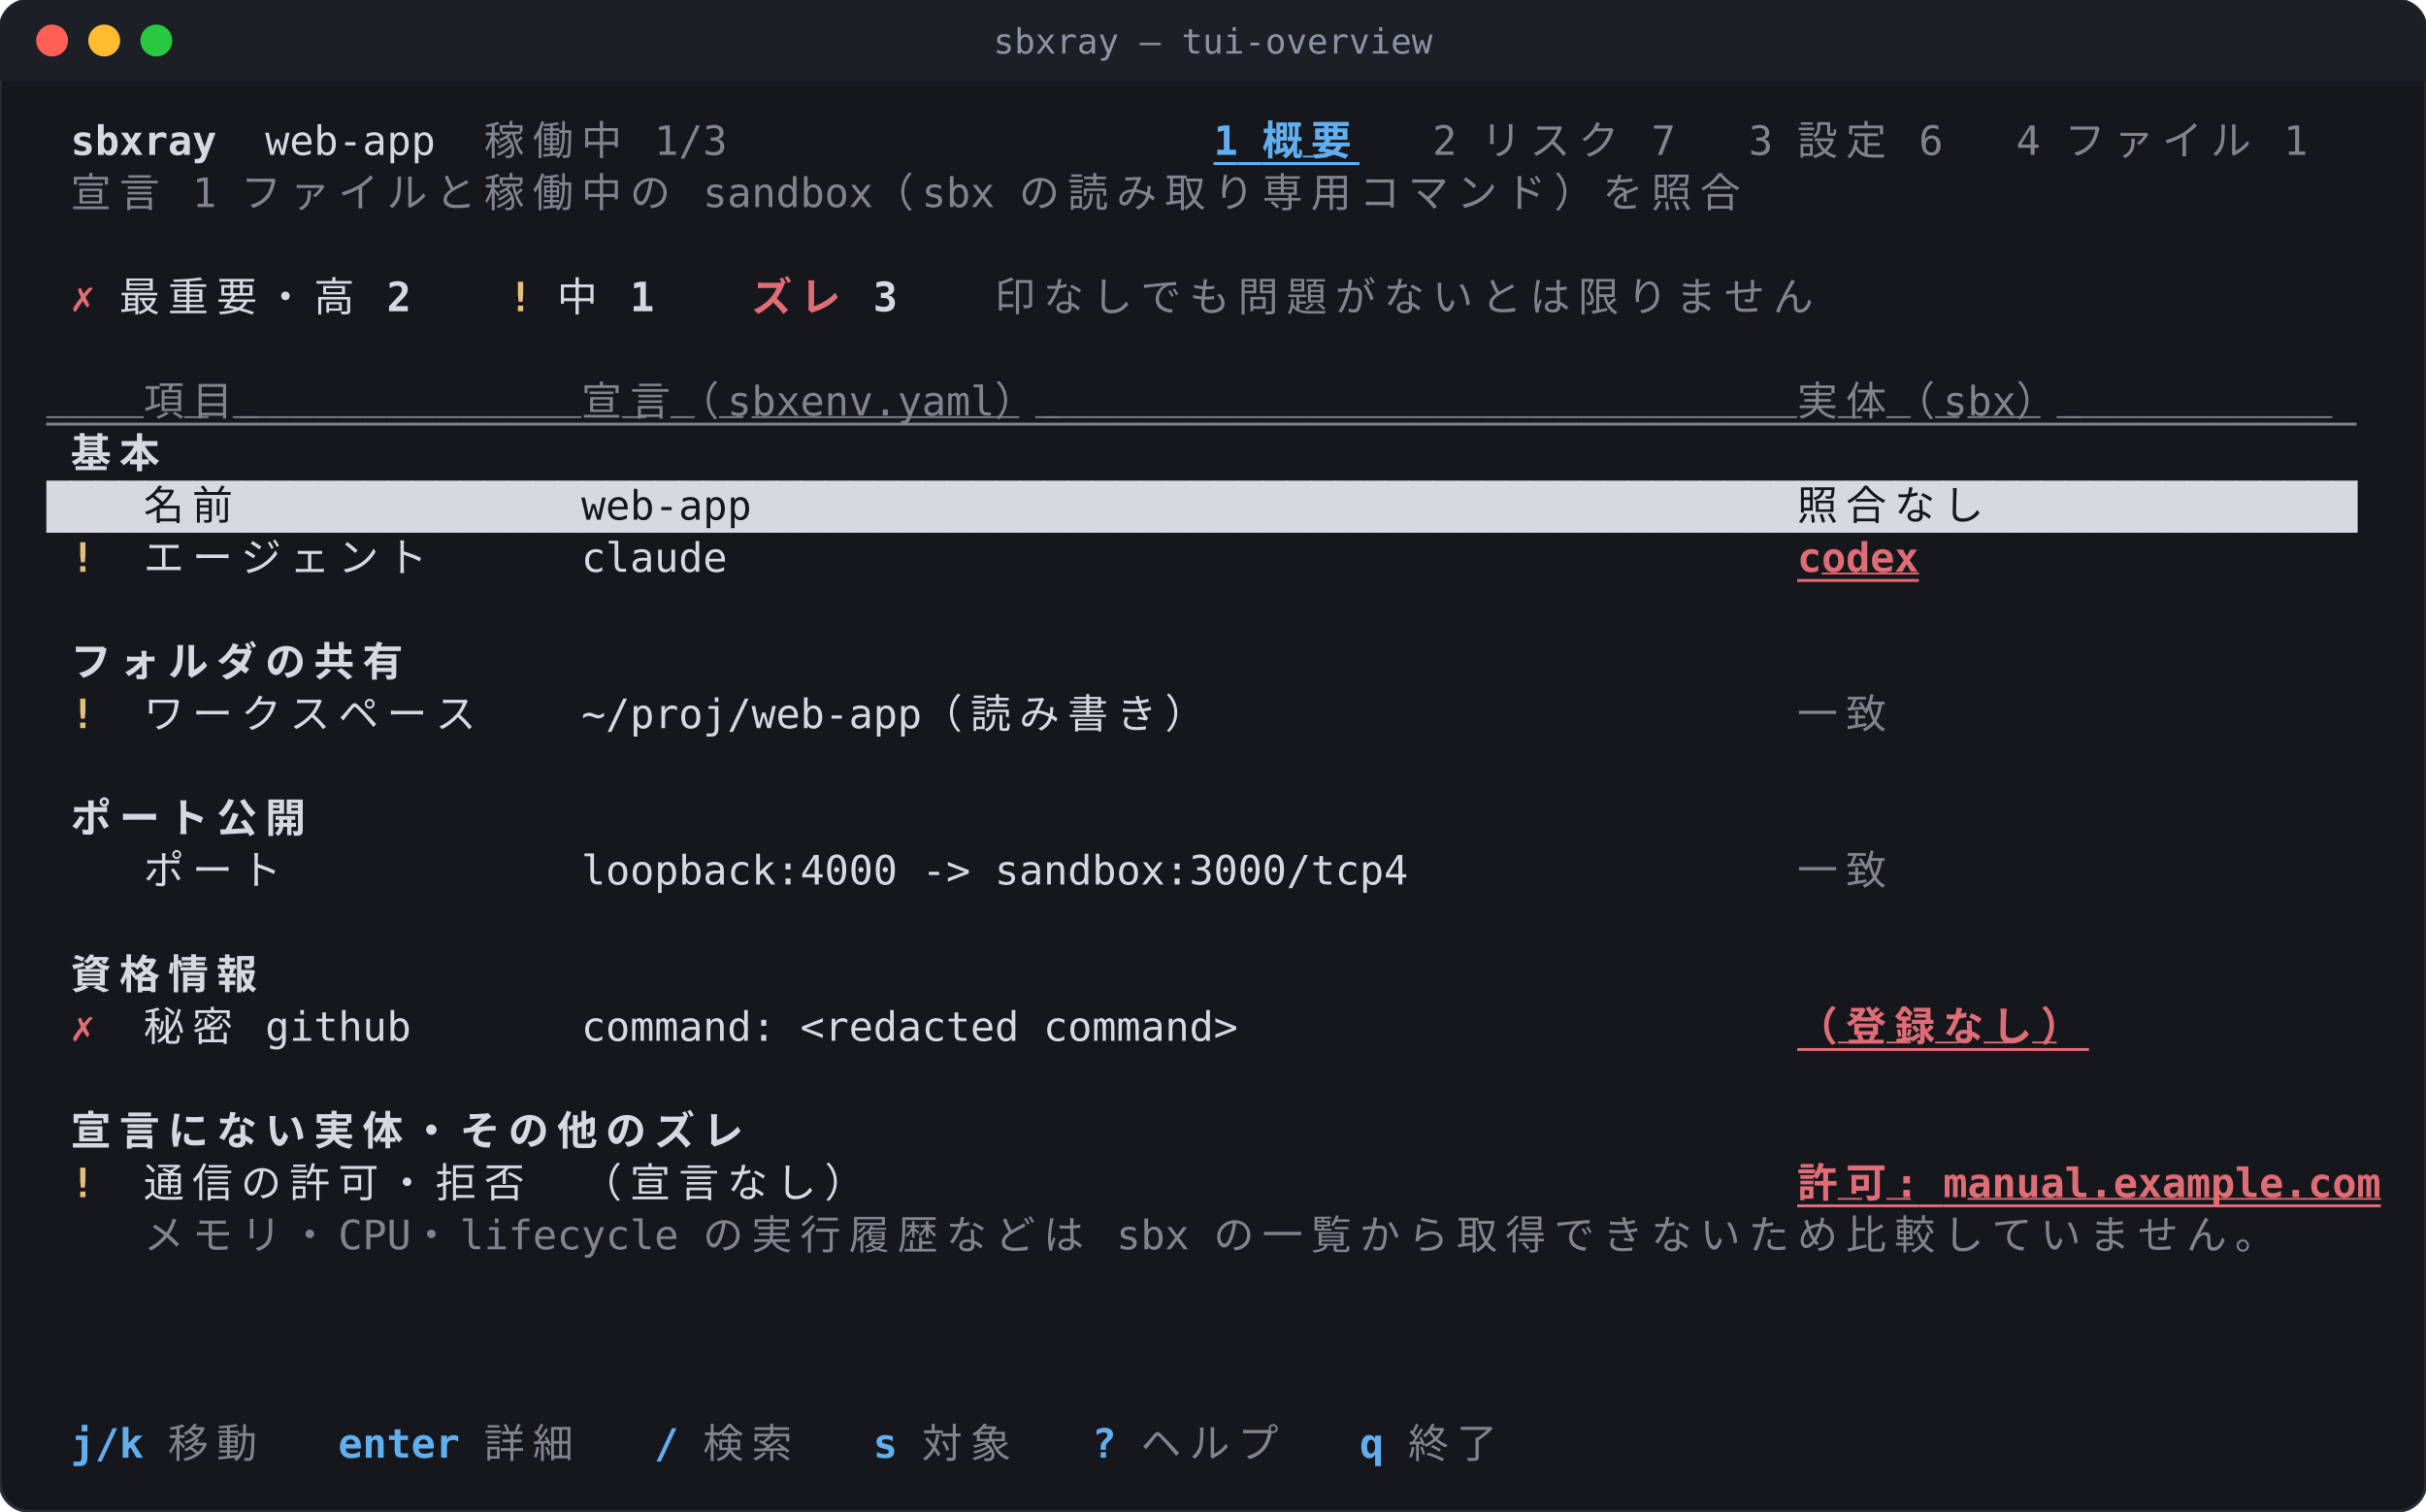
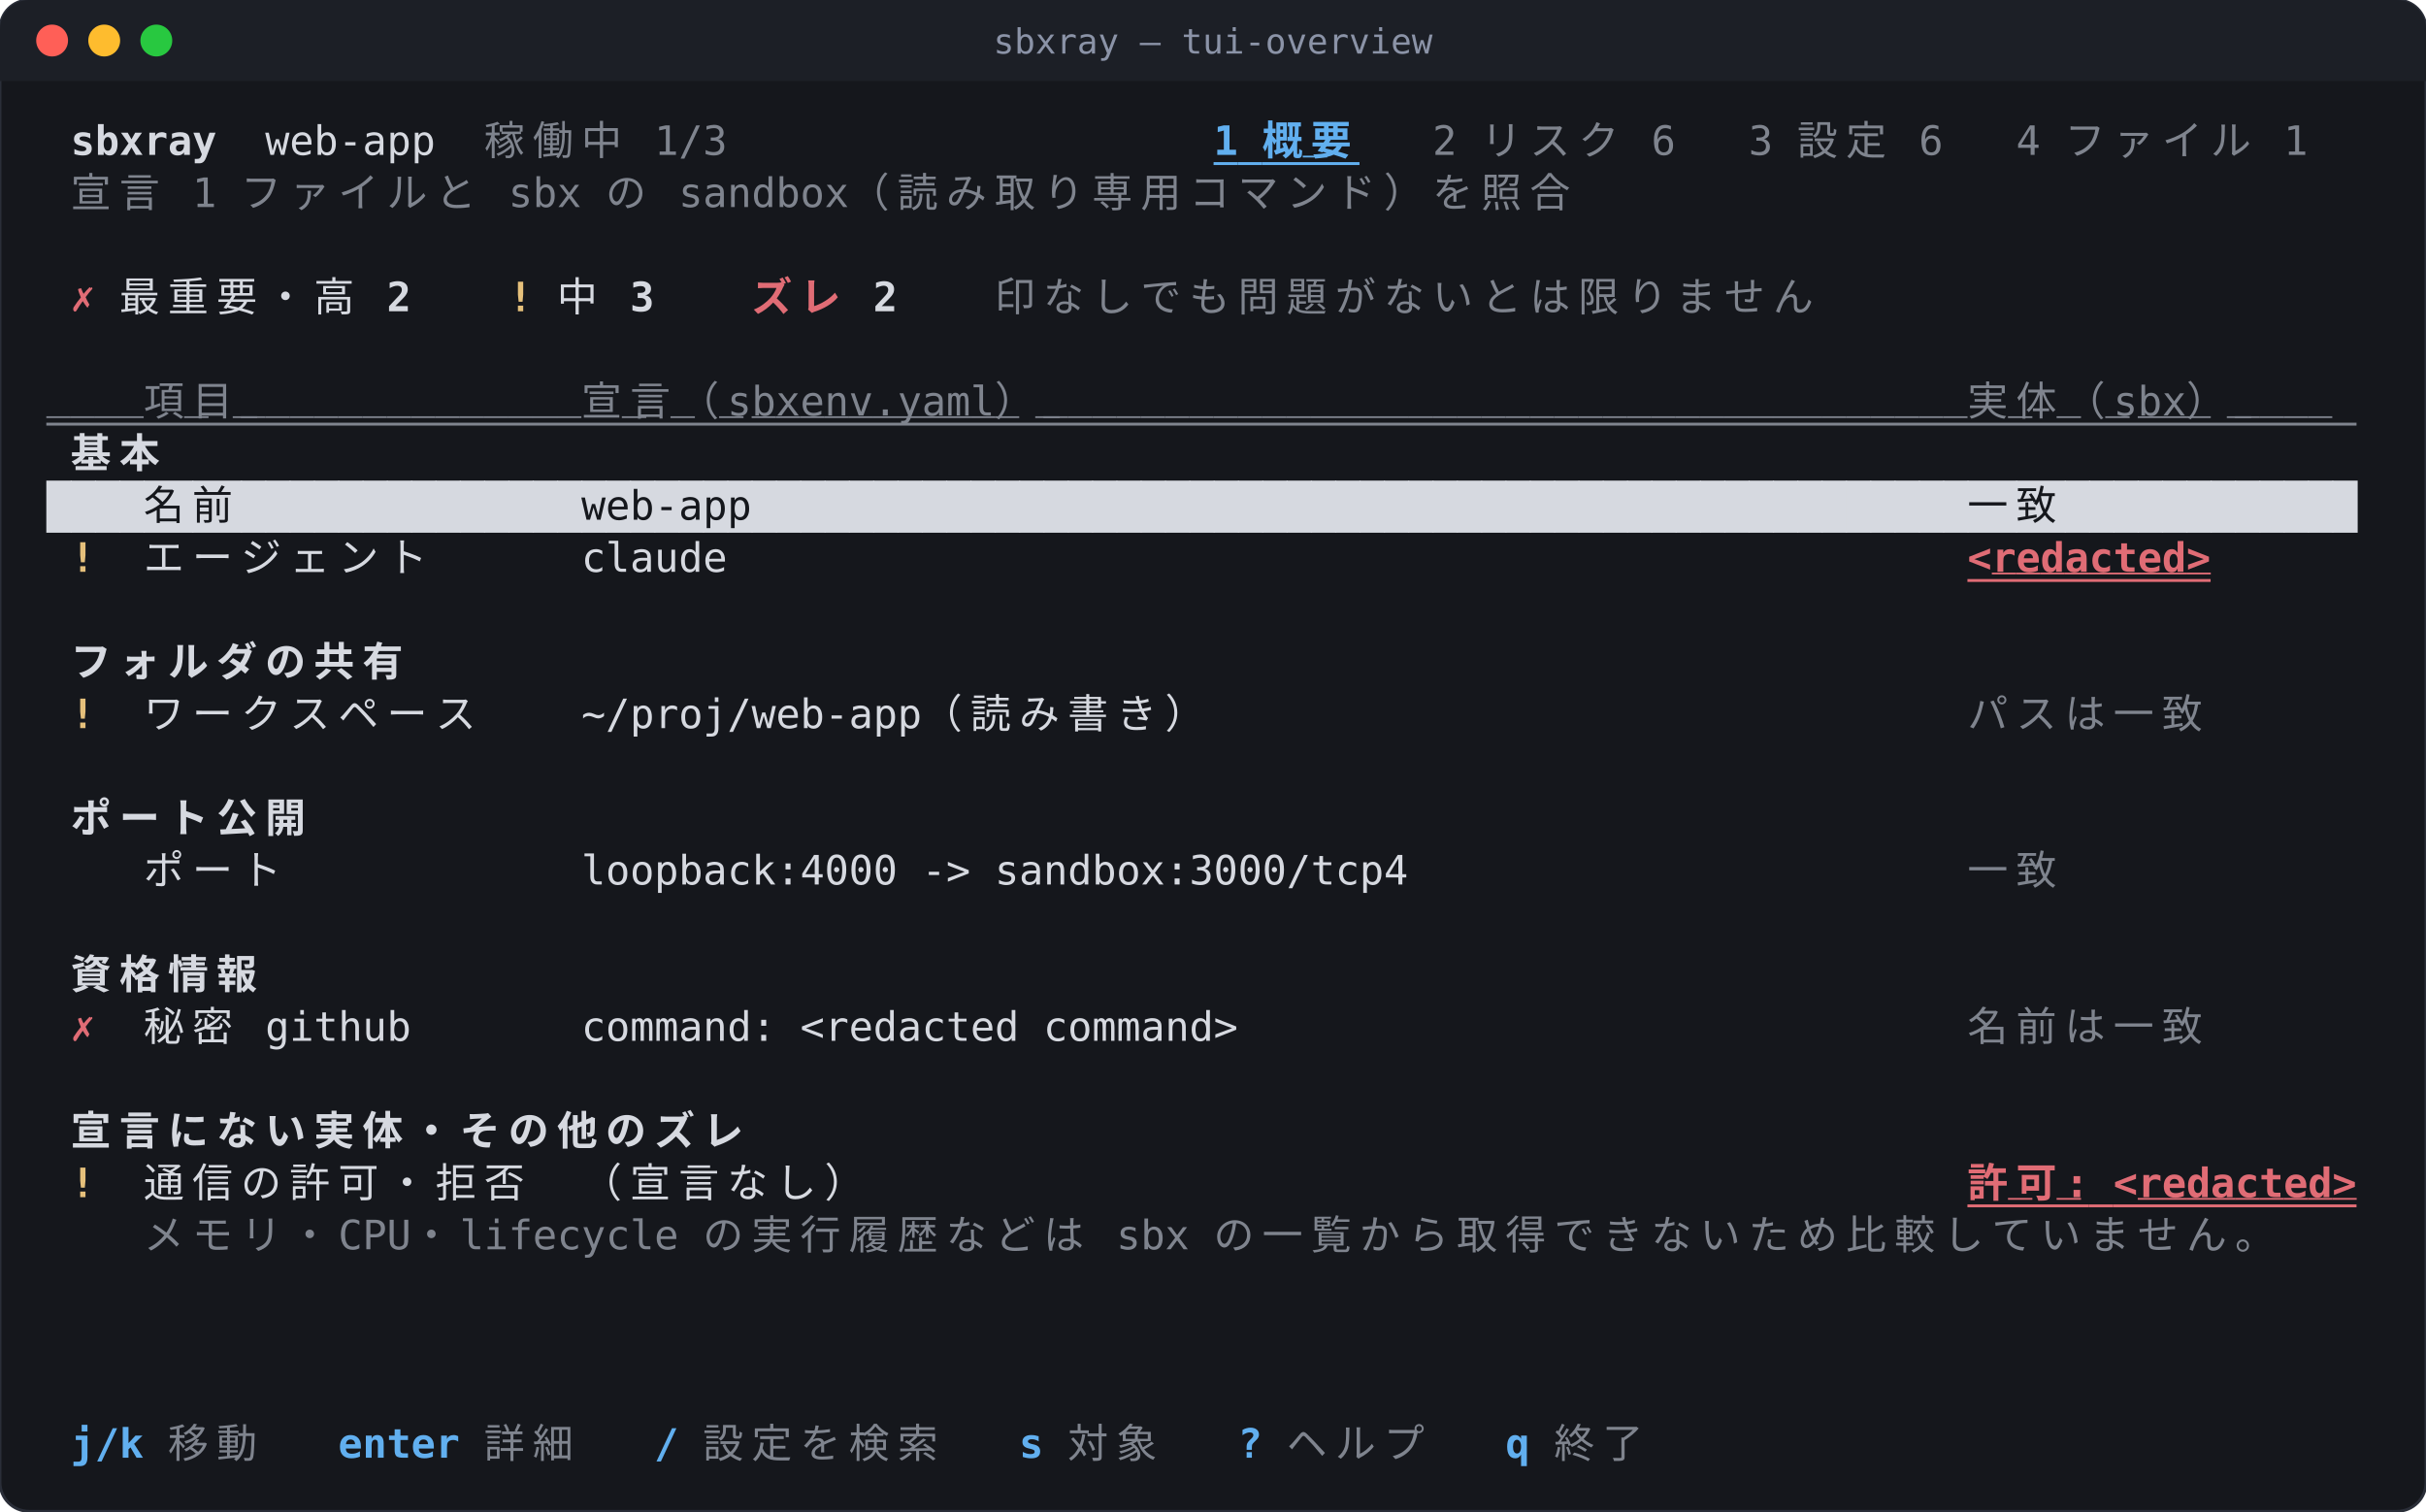
<svg xmlns="http://www.w3.org/2000/svg" width="838" height="522" viewBox="0 0 838 522">
  <style>text{font-family:"DejaVu Sans Mono","Menlo","Consolas","Noto Sans Mono CJK JP","Noto Sans CJK JP","Hiragino Sans",monospace;font-size:14px;white-space:pre}</style>
  <rect width="838" height="522" rx="10" fill="#15171c" stroke="#2a2e38" />
  <path d="M10 0H828A10 10 0 0 1 838 10V28H0V10A10 10 0 0 1 10 0Z" fill="#1c1f26" />
  <circle cx="18" cy="14" r="5.5" fill="#ff5f57" />
  <circle cx="36" cy="14" r="5.5" fill="#febc2e" />
  <circle cx="54" cy="14" r="5.5" fill="#28c840" />
  <text x="419" y="18.5" text-anchor="middle" fill="#8b93a7" style="font-size:12px">sbxray — tui-overview</text>
  <rect x="16.0" y="166" width="8.8" height="18" fill="#d6d9e0" />
  <rect x="24.4" y="166" width="8.8" height="18" fill="#d6d9e0" />
  <rect x="32.8" y="166" width="8.8" height="18" fill="#d6d9e0" />
  <rect x="41.2" y="166" width="8.8" height="18" fill="#d6d9e0" />
  <rect x="49.6" y="166" width="17.2" height="18" fill="#d6d9e0" />
  <rect x="66.4" y="166" width="17.2" height="18" fill="#d6d9e0" />
  <rect x="83.2" y="166" width="8.8" height="18" fill="#d6d9e0" />
  <rect x="91.6" y="166" width="8.8" height="18" fill="#d6d9e0" />
  <rect x="100.0" y="166" width="8.8" height="18" fill="#d6d9e0" />
  <rect x="108.4" y="166" width="8.8" height="18" fill="#d6d9e0" />
  <rect x="116.8" y="166" width="8.8" height="18" fill="#d6d9e0" />
  <rect x="125.2" y="166" width="8.8" height="18" fill="#d6d9e0" />
  <rect x="133.6" y="166" width="8.8" height="18" fill="#d6d9e0" />
  <rect x="142.0" y="166" width="8.8" height="18" fill="#d6d9e0" />
  <rect x="150.4" y="166" width="8.8" height="18" fill="#d6d9e0" />
  <rect x="158.8" y="166" width="8.8" height="18" fill="#d6d9e0" />
  <rect x="167.2" y="166" width="8.8" height="18" fill="#d6d9e0" />
  <rect x="175.6" y="166" width="8.8" height="18" fill="#d6d9e0" />
  <rect x="184.0" y="166" width="8.8" height="18" fill="#d6d9e0" />
  <rect x="192.4" y="166" width="8.8" height="18" fill="#d6d9e0" />
  <rect x="200.8" y="166" width="8.8" height="18" fill="#d6d9e0" />
  <rect x="209.2" y="166" width="8.8" height="18" fill="#d6d9e0" />
  <rect x="217.6" y="166" width="8.8" height="18" fill="#d6d9e0" />
  <rect x="226.0" y="166" width="8.8" height="18" fill="#d6d9e0" />
  <rect x="234.4" y="166" width="8.8" height="18" fill="#d6d9e0" />
  <rect x="242.8" y="166" width="8.8" height="18" fill="#d6d9e0" />
  <rect x="251.2" y="166" width="8.8" height="18" fill="#d6d9e0" />
  <rect x="259.6" y="166" width="8.8" height="18" fill="#d6d9e0" />
  <rect x="268.0" y="166" width="8.8" height="18" fill="#d6d9e0" />
  <rect x="276.4" y="166" width="8.8" height="18" fill="#d6d9e0" />
  <rect x="284.8" y="166" width="8.8" height="18" fill="#d6d9e0" />
  <rect x="293.2" y="166" width="8.8" height="18" fill="#d6d9e0" />
  <rect x="301.6" y="166" width="8.8" height="18" fill="#d6d9e0" />
  <rect x="310.0" y="166" width="8.8" height="18" fill="#d6d9e0" />
  <rect x="318.4" y="166" width="8.8" height="18" fill="#d6d9e0" />
  <rect x="326.8" y="166" width="8.8" height="18" fill="#d6d9e0" />
  <rect x="335.2" y="166" width="8.8" height="18" fill="#d6d9e0" />
  <rect x="343.6" y="166" width="8.8" height="18" fill="#d6d9e0" />
  <rect x="352.0" y="166" width="8.8" height="18" fill="#d6d9e0" />
  <rect x="360.4" y="166" width="8.8" height="18" fill="#d6d9e0" />
  <rect x="368.8" y="166" width="8.8" height="18" fill="#d6d9e0" />
  <rect x="377.2" y="166" width="8.8" height="18" fill="#d6d9e0" />
  <rect x="385.6" y="166" width="8.8" height="18" fill="#d6d9e0" />
  <rect x="394.0" y="166" width="8.8" height="18" fill="#d6d9e0" />
  <rect x="402.4" y="166" width="8.8" height="18" fill="#d6d9e0" />
  <rect x="410.8" y="166" width="8.8" height="18" fill="#d6d9e0" />
  <rect x="419.2" y="166" width="8.8" height="18" fill="#d6d9e0" />
  <rect x="427.6" y="166" width="8.8" height="18" fill="#d6d9e0" />
  <rect x="436.0" y="166" width="8.8" height="18" fill="#d6d9e0" />
  <rect x="444.4" y="166" width="8.8" height="18" fill="#d6d9e0" />
  <rect x="452.8" y="166" width="8.8" height="18" fill="#d6d9e0" />
  <rect x="461.2" y="166" width="8.8" height="18" fill="#d6d9e0" />
  <rect x="469.6" y="166" width="8.8" height="18" fill="#d6d9e0" />
  <rect x="478.0" y="166" width="8.8" height="18" fill="#d6d9e0" />
  <rect x="486.4" y="166" width="8.8" height="18" fill="#d6d9e0" />
  <rect x="494.8" y="166" width="8.8" height="18" fill="#d6d9e0" />
  <rect x="503.2" y="166" width="8.8" height="18" fill="#d6d9e0" />
  <rect x="511.6" y="166" width="8.8" height="18" fill="#d6d9e0" />
  <rect x="520.0" y="166" width="8.8" height="18" fill="#d6d9e0" />
  <rect x="528.4" y="166" width="8.8" height="18" fill="#d6d9e0" />
  <rect x="536.8" y="166" width="8.8" height="18" fill="#d6d9e0" />
  <rect x="545.2" y="166" width="8.8" height="18" fill="#d6d9e0" />
  <rect x="553.6" y="166" width="8.8" height="18" fill="#d6d9e0" />
  <rect x="562.0" y="166" width="8.8" height="18" fill="#d6d9e0" />
  <rect x="570.4" y="166" width="8.8" height="18" fill="#d6d9e0" />
  <rect x="578.8" y="166" width="8.8" height="18" fill="#d6d9e0" />
  <rect x="587.2" y="166" width="8.8" height="18" fill="#d6d9e0" />
  <rect x="595.6" y="166" width="8.8" height="18" fill="#d6d9e0" />
  <rect x="604.0" y="166" width="8.8" height="18" fill="#d6d9e0" />
  <rect x="612.4" y="166" width="8.8" height="18" fill="#d6d9e0" />
-   <rect x="620.8" y="166" width="17.2" height="18" fill="#d6d9e0" />
-   <rect x="637.6" y="166" width="17.2" height="18" fill="#d6d9e0" />
-   <rect x="654.4" y="166" width="17.2" height="18" fill="#d6d9e0" />
-   <rect x="671.2" y="166" width="17.2" height="18" fill="#d6d9e0" />
-   <rect x="688.0" y="166" width="8.8" height="18" fill="#d6d9e0" />
-   <rect x="696.4" y="166" width="8.8" height="18" fill="#d6d9e0" />
-   <rect x="704.8" y="166" width="8.8" height="18" fill="#d6d9e0" />
+   <rect x="620.8" y="166" width="8.8" height="18" fill="#d6d9e0" />
+   <rect x="629.2" y="166" width="8.8" height="18" fill="#d6d9e0" />
+   <rect x="637.6" y="166" width="8.8" height="18" fill="#d6d9e0" />
+   <rect x="646.0" y="166" width="8.8" height="18" fill="#d6d9e0" />
+   <rect x="654.4" y="166" width="8.8" height="18" fill="#d6d9e0" />
+   <rect x="662.8" y="166" width="8.8" height="18" fill="#d6d9e0" />
+   <rect x="671.2" y="166" width="8.8" height="18" fill="#d6d9e0" />
+   <rect x="679.6" y="166" width="17.2" height="18" fill="#d6d9e0" />
+   <rect x="696.4" y="166" width="17.2" height="18" fill="#d6d9e0" />
  <rect x="713.2" y="166" width="8.8" height="18" fill="#d6d9e0" />
  <rect x="721.6" y="166" width="8.8" height="18" fill="#d6d9e0" />
  <rect x="730.0" y="166" width="8.8" height="18" fill="#d6d9e0" />
  <rect x="738.4" y="166" width="8.8" height="18" fill="#d6d9e0" />
  <rect x="746.8" y="166" width="8.8" height="18" fill="#d6d9e0" />
  <rect x="755.2" y="166" width="8.8" height="18" fill="#d6d9e0" />
  <rect x="763.6" y="166" width="8.8" height="18" fill="#d6d9e0" />
  <rect x="772.0" y="166" width="8.8" height="18" fill="#d6d9e0" />
  <rect x="780.4" y="166" width="8.8" height="18" fill="#d6d9e0" />
  <rect x="788.8" y="166" width="8.8" height="18" fill="#d6d9e0" />
  <rect x="797.2" y="166" width="8.8" height="18" fill="#d6d9e0" />
  <rect x="805.6" y="166" width="8.8" height="18" fill="#d6d9e0" />
  <text y="53.5" fill="#d6d9e0" font-weight="bold">
    <tspan x="24.4">s</tspan>
    <tspan x="32.8">b</tspan>
    <tspan x="41.2">x</tspan>
    <tspan x="49.6">r</tspan>
    <tspan x="58.0">a</tspan>
    <tspan x="66.4">y</tspan>
  </text>
  <text y="53.5" fill="#d6d9e0">
    <tspan x="91.6">w</tspan>
    <tspan x="100.0">e</tspan>
    <tspan x="108.4">b</tspan>
    <tspan x="116.8">-</tspan>
    <tspan x="125.2">a</tspan>
    <tspan x="133.6">p</tspan>
    <tspan x="142.0">p</tspan>
  </text>
  <text y="53.5" fill="#7f848e">
    <tspan x="167.2">稼</tspan>
    <tspan x="184.0">働</tspan>
    <tspan x="200.8">中</tspan>
  </text>
  <text y="53.5" fill="#7f848e">
    <tspan x="226.0">1</tspan>
    <tspan x="234.4">/</tspan>
    <tspan x="242.8">3</tspan>
  </text>
  <text y="53.5" fill="#61afef" font-weight="bold" text-decoration="underline">
    <tspan x="419.2">1</tspan>
  </text>
  <rect x="419.2" y="56" width="8.4" height="1" fill="#61afef" />
  <text y="53.5" fill="#61afef" text-decoration="underline">
    <tspan x="427.6"> </tspan>
  </text>
  <rect x="427.6" y="56" width="8.4" height="1" fill="#61afef" />
  <text y="53.5" fill="#61afef" font-weight="bold" text-decoration="underline">
    <tspan x="436.0">概</tspan>
    <tspan x="452.8">要</tspan>
  </text>
  <rect x="436" y="56" width="33.6" height="1" fill="#61afef" />
  <text y="53.5" fill="#7f848e">
    <tspan x="494.8">2</tspan>
  </text>
  <text y="53.5" fill="#7f848e">
    <tspan x="511.6">リ</tspan>
    <tspan x="528.4">ス</tspan>
    <tspan x="545.2">ク</tspan>
  </text>
  <text y="53.5" fill="#7f848e">
-     <tspan x="570.4">7</tspan>
+     <tspan x="570.4">6</tspan>
  </text>
  <text y="53.5" fill="#7f848e">
    <tspan x="604.0">3</tspan>
  </text>
  <text y="53.5" fill="#7f848e">
    <tspan x="620.8">設</tspan>
    <tspan x="637.6">定</tspan>
  </text>
  <text y="53.5" fill="#7f848e">
    <tspan x="662.8">6</tspan>
  </text>
  <text y="53.5" fill="#7f848e">
    <tspan x="696.4">4</tspan>
  </text>
  <text y="53.5" fill="#7f848e">
    <tspan x="713.2">フ</tspan>
    <tspan x="730.0">ァ</tspan>
    <tspan x="746.8">イ</tspan>
    <tspan x="763.6">ル</tspan>
  </text>
  <text y="53.5" fill="#7f848e">
    <tspan x="788.8">1</tspan>
  </text>
  <text y="71.5" fill="#7f848e">
    <tspan x="24.4">宣</tspan>
    <tspan x="41.2">言</tspan>
  </text>
  <text y="71.5" fill="#7f848e">
    <tspan x="66.4">1</tspan>
  </text>
  <text y="71.5" fill="#7f848e">
    <tspan x="83.2">フ</tspan>
    <tspan x="100.0">ァ</tspan>
    <tspan x="116.8">イ</tspan>
    <tspan x="133.6">ル</tspan>
    <tspan x="150.4">と</tspan>
-     <tspan x="167.2">稼</tspan>
-     <tspan x="184.0">働</tspan>
-     <tspan x="200.8">中</tspan>
-     <tspan x="217.6">の</tspan>
  </text>
  <text y="71.5" fill="#7f848e">
-     <tspan x="242.8">s</tspan>
-     <tspan x="251.2">a</tspan>
-     <tspan x="259.6">n</tspan>
-     <tspan x="268.0">d</tspan>
-     <tspan x="276.4">b</tspan>
-     <tspan x="284.8">o</tspan>
-     <tspan x="293.2">x</tspan>
-     <tspan x="301.6">（</tspan>
-     <tspan x="318.4">s</tspan>
-     <tspan x="326.8">b</tspan>
-     <tspan x="335.2">x</tspan>
+     <tspan x="175.6">s</tspan>
+     <tspan x="184.0">b</tspan>
+     <tspan x="192.4">x</tspan>
  </text>
  <text y="71.5" fill="#7f848e">
-     <tspan x="352.0">の</tspan>
-     <tspan x="368.8">読</tspan>
-     <tspan x="385.6">み</tspan>
-     <tspan x="402.4">取</tspan>
-     <tspan x="419.2">り</tspan>
-     <tspan x="436.0">専</tspan>
-     <tspan x="452.8">用</tspan>
-     <tspan x="469.6">コ</tspan>
-     <tspan x="486.4">マ</tspan>
-     <tspan x="503.2">ン</tspan>
-     <tspan x="520.0">ド</tspan>
-     <tspan x="536.8">）</tspan>
-     <tspan x="553.6">を</tspan>
-     <tspan x="570.4">照</tspan>
-     <tspan x="587.2">合</tspan>
+     <tspan x="209.2">の</tspan>
+   </text>
+   <text y="71.5" fill="#7f848e">
+     <tspan x="234.4">s</tspan>
+     <tspan x="242.8">a</tspan>
+     <tspan x="251.2">n</tspan>
+     <tspan x="259.6">d</tspan>
+     <tspan x="268.0">b</tspan>
+     <tspan x="276.4">o</tspan>
+     <tspan x="284.8">x</tspan>
+     <tspan x="293.2">（</tspan>
+     <tspan x="310.0">読</tspan>
+     <tspan x="326.8">み</tspan>
+     <tspan x="343.6">取</tspan>
+     <tspan x="360.4">り</tspan>
+     <tspan x="377.2">専</tspan>
+     <tspan x="394.0">用</tspan>
+     <tspan x="410.8">コ</tspan>
+     <tspan x="427.6">マ</tspan>
+     <tspan x="444.4">ン</tspan>
+     <tspan x="461.2">ド</tspan>
+     <tspan x="478.0">）</tspan>
+     <tspan x="494.8">を</tspan>
+     <tspan x="511.6">照</tspan>
+     <tspan x="528.4">合</tspan>
  </text>
  <text y="107.5" fill="#e06c75" font-weight="bold">
    <tspan x="24.4">✗</tspan>
  </text>
  <text y="107.5" fill="#d6d9e0">
    <tspan x="41.2">最</tspan>
    <tspan x="58.0">重</tspan>
    <tspan x="74.8">要</tspan>
    <tspan x="91.6">・</tspan>
    <tspan x="108.4">高</tspan>
  </text>
  <text y="107.5" fill="#d6d9e0" font-weight="bold">
    <tspan x="133.6">2</tspan>
  </text>
  <text y="107.5" fill="#e5c07b" font-weight="bold">
    <tspan x="175.6">!</tspan>
  </text>
  <text y="107.5" fill="#d6d9e0">
    <tspan x="192.4">中</tspan>
  </text>
  <text y="107.5" fill="#d6d9e0" font-weight="bold">
-     <tspan x="217.6">1</tspan>
+     <tspan x="217.6">3</tspan>
  </text>
  <text y="107.5" fill="#e06c75" font-weight="bold">
    <tspan x="259.6">ズ</tspan>
    <tspan x="276.4">レ</tspan>
  </text>
  <text y="107.5" fill="#d6d9e0" font-weight="bold">
-     <tspan x="301.6">3</tspan>
+     <tspan x="301.6">2</tspan>
  </text>
  <text y="107.5" fill="#7f848e">
    <tspan x="343.6">印</tspan>
    <tspan x="360.4">な</tspan>
    <tspan x="377.2">し</tspan>
    <tspan x="394.0">で</tspan>
    <tspan x="410.8">も</tspan>
    <tspan x="427.6">問</tspan>
    <tspan x="444.4">題</tspan>
    <tspan x="461.2">が</tspan>
    <tspan x="478.0">な</tspan>
    <tspan x="494.8">い</tspan>
    <tspan x="511.6">と</tspan>
    <tspan x="528.4">は</tspan>
    <tspan x="545.2">限</tspan>
    <tspan x="562.0">り</tspan>
    <tspan x="578.8">ま</tspan>
    <tspan x="595.6">せ</tspan>
    <tspan x="612.4">ん</tspan>
  </text>
  <text y="143.5" fill="#7f848e" text-decoration="underline">
    <tspan x="16.0"> </tspan>
    <tspan x="24.4"> </tspan>
    <tspan x="32.8"> </tspan>
    <tspan x="41.2"> </tspan>
    <tspan x="49.6">項</tspan>
    <tspan x="66.4">目</tspan>
    <tspan x="83.2"> </tspan>
    <tspan x="91.6"> </tspan>
    <tspan x="100.0"> </tspan>
    <tspan x="108.4"> </tspan>
    <tspan x="116.8"> </tspan>
    <tspan x="125.2"> </tspan>
    <tspan x="133.6"> </tspan>
    <tspan x="142.0"> </tspan>
    <tspan x="150.4"> </tspan>
    <tspan x="158.8"> </tspan>
    <tspan x="167.2"> </tspan>
    <tspan x="175.6"> </tspan>
    <tspan x="184.0"> </tspan>
    <tspan x="192.4"> </tspan>
    <tspan x="200.8">宣</tspan>
    <tspan x="217.6">言</tspan>
    <tspan x="234.4">（</tspan>
    <tspan x="251.2">s</tspan>
    <tspan x="259.6">b</tspan>
    <tspan x="268.0">x</tspan>
    <tspan x="276.4">e</tspan>
    <tspan x="284.8">n</tspan>
    <tspan x="293.2">v</tspan>
    <tspan x="301.6">.</tspan>
    <tspan x="310.0">y</tspan>
    <tspan x="318.4">a</tspan>
    <tspan x="326.8">m</tspan>
    <tspan x="335.2">l</tspan>
    <tspan x="343.6">）</tspan>
    <tspan x="360.4"> </tspan>
    <tspan x="368.8"> </tspan>
    <tspan x="377.2"> </tspan>
    <tspan x="385.6"> </tspan>
    <tspan x="394.0"> </tspan>
    <tspan x="402.4"> </tspan>
    <tspan x="410.8"> </tspan>
    <tspan x="419.2"> </tspan>
    <tspan x="427.6"> </tspan>
    <tspan x="436.0"> </tspan>
    <tspan x="444.4"> </tspan>
    <tspan x="452.8"> </tspan>
    <tspan x="461.2"> </tspan>
    <tspan x="469.6"> </tspan>
    <tspan x="478.0"> </tspan>
    <tspan x="486.4"> </tspan>
    <tspan x="494.8"> </tspan>
    <tspan x="503.2"> </tspan>
    <tspan x="511.6"> </tspan>
    <tspan x="520.0"> </tspan>
    <tspan x="528.4"> </tspan>
    <tspan x="536.8"> </tspan>
    <tspan x="545.2"> </tspan>
    <tspan x="553.6"> </tspan>
    <tspan x="562.0"> </tspan>
    <tspan x="570.4"> </tspan>
    <tspan x="578.8"> </tspan>
    <tspan x="587.2"> </tspan>
    <tspan x="595.6"> </tspan>
    <tspan x="604.0"> </tspan>
    <tspan x="612.4"> </tspan>
-     <tspan x="620.8">実</tspan>
-     <tspan x="637.6">体</tspan>
-     <tspan x="654.4">（</tspan>
-     <tspan x="671.2">s</tspan>
-     <tspan x="679.6">b</tspan>
-     <tspan x="688.0">x</tspan>
-     <tspan x="696.4">）</tspan>
-     <tspan x="713.2"> </tspan>
-     <tspan x="721.6"> </tspan>
-     <tspan x="730.0"> </tspan>
-     <tspan x="738.4"> </tspan>
-     <tspan x="746.8"> </tspan>
-     <tspan x="755.2"> </tspan>
-     <tspan x="763.6"> </tspan>
+     <tspan x="620.8"> </tspan>
+     <tspan x="629.2"> </tspan>
+     <tspan x="637.6"> </tspan>
+     <tspan x="646.0"> </tspan>
+     <tspan x="654.4"> </tspan>
+     <tspan x="662.8"> </tspan>
+     <tspan x="671.2"> </tspan>
+     <tspan x="679.6">実</tspan>
+     <tspan x="696.4">体</tspan>
+     <tspan x="713.2">（</tspan>
+     <tspan x="730.0">s</tspan>
+     <tspan x="738.4">b</tspan>
+     <tspan x="746.8">x</tspan>
+     <tspan x="755.2">）</tspan>
    <tspan x="772.0"> </tspan>
    <tspan x="780.4"> </tspan>
    <tspan x="788.8"> </tspan>
    <tspan x="797.2"> </tspan>
    <tspan x="805.6"> </tspan>
  </text>
  <rect x="16" y="146" width="798.0" height="1" fill="#7f848e" />
  <text y="161.5" fill="#d6d9e0" font-weight="bold">
    <tspan x="24.4">基</tspan>
    <tspan x="41.2">本</tspan>
  </text>
  <text y="179.5" fill="#15171c">
    <tspan x="49.6">名</tspan>
    <tspan x="66.4">前</tspan>
  </text>
  <text y="179.5" fill="#15171c">
    <tspan x="200.8">w</tspan>
    <tspan x="209.2">e</tspan>
    <tspan x="217.6">b</tspan>
    <tspan x="226.0">-</tspan>
    <tspan x="234.4">a</tspan>
    <tspan x="242.8">p</tspan>
    <tspan x="251.2">p</tspan>
  </text>
  <text y="179.5" fill="#15171c">
-     <tspan x="620.8">照</tspan>
-     <tspan x="637.6">合</tspan>
-     <tspan x="654.4">な</tspan>
-     <tspan x="671.2">し</tspan>
+     <tspan x="679.6">一</tspan>
+     <tspan x="696.4">致</tspan>
  </text>
  <text y="197.5" fill="#e5c07b" font-weight="bold">
    <tspan x="24.4">!</tspan>
  </text>
  <text y="197.5" fill="#d6d9e0">
    <tspan x="49.6">エ</tspan>
    <tspan x="66.4">ー</tspan>
    <tspan x="83.2">ジ</tspan>
    <tspan x="100.0">ェ</tspan>
    <tspan x="116.8">ン</tspan>
    <tspan x="133.6">ト</tspan>
  </text>
  <text y="197.5" fill="#d6d9e0">
    <tspan x="200.8">c</tspan>
    <tspan x="209.2">l</tspan>
    <tspan x="217.6">a</tspan>
    <tspan x="226.0">u</tspan>
    <tspan x="234.4">d</tspan>
    <tspan x="242.8">e</tspan>
  </text>
  <text y="197.5" fill="#e06c75" font-weight="bold" text-decoration="underline">
-     <tspan x="620.8">c</tspan>
-     <tspan x="629.2">o</tspan>
-     <tspan x="637.6">d</tspan>
-     <tspan x="646.0">e</tspan>
-     <tspan x="654.4">x</tspan>
-   </text>
-   <rect x="620.8" y="200" width="42.0" height="1" fill="#e06c75" />
+     <tspan x="679.6">&lt;</tspan>
+     <tspan x="688.0">r</tspan>
+     <tspan x="696.4">e</tspan>
+     <tspan x="704.8">d</tspan>
+     <tspan x="713.2">a</tspan>
+     <tspan x="721.6">c</tspan>
+     <tspan x="730.0">t</tspan>
+     <tspan x="738.4">e</tspan>
+     <tspan x="746.8">d</tspan>
+     <tspan x="755.2">&gt;</tspan>
+   </text>
+   <rect x="679.6" y="200" width="84.0" height="1" fill="#e06c75" />
  <text y="233.5" fill="#d6d9e0" font-weight="bold">
    <tspan x="24.4">フ</tspan>
    <tspan x="41.2">ォ</tspan>
    <tspan x="58.0">ル</tspan>
    <tspan x="74.8">ダ</tspan>
    <tspan x="91.6">の</tspan>
    <tspan x="108.4">共</tspan>
    <tspan x="125.2">有</tspan>
  </text>
  <text y="251.5" fill="#e5c07b" font-weight="bold">
    <tspan x="24.4">!</tspan>
  </text>
  <text y="251.5" fill="#d6d9e0">
    <tspan x="49.6">ワ</tspan>
    <tspan x="66.4">ー</tspan>
    <tspan x="83.2">ク</tspan>
    <tspan x="100.0">ス</tspan>
    <tspan x="116.8">ペ</tspan>
    <tspan x="133.6">ー</tspan>
    <tspan x="150.4">ス</tspan>
  </text>
  <text y="251.5" fill="#d6d9e0">
    <tspan x="200.8">~</tspan>
    <tspan x="209.2">/</tspan>
    <tspan x="217.6">p</tspan>
    <tspan x="226.0">r</tspan>
    <tspan x="234.4">o</tspan>
    <tspan x="242.8">j</tspan>
    <tspan x="251.2">/</tspan>
    <tspan x="259.6">w</tspan>
    <tspan x="268.0">e</tspan>
    <tspan x="276.4">b</tspan>
    <tspan x="284.8">-</tspan>
    <tspan x="293.2">a</tspan>
    <tspan x="301.6">p</tspan>
    <tspan x="310.0">p</tspan>
    <tspan x="318.4">（</tspan>
    <tspan x="335.2">読</tspan>
    <tspan x="352.0">み</tspan>
    <tspan x="368.8">書</tspan>
    <tspan x="385.6">き</tspan>
    <tspan x="402.4">）</tspan>
  </text>
  <text y="251.5" fill="#7f848e">
-     <tspan x="620.8">一</tspan>
-     <tspan x="637.6">致</tspan>
+     <tspan x="679.6">パ</tspan>
+     <tspan x="696.4">ス</tspan>
+     <tspan x="713.2">は</tspan>
+     <tspan x="730.0">一</tspan>
+     <tspan x="746.8">致</tspan>
  </text>
  <text y="287.5" fill="#d6d9e0" font-weight="bold">
    <tspan x="24.4">ポ</tspan>
    <tspan x="41.2">ー</tspan>
    <tspan x="58.0">ト</tspan>
    <tspan x="74.8">公</tspan>
    <tspan x="91.6">開</tspan>
  </text>
  <text y="305.5" fill="#d6d9e0">
    <tspan x="49.6">ポ</tspan>
    <tspan x="66.4">ー</tspan>
    <tspan x="83.2">ト</tspan>
  </text>
  <text y="305.5" fill="#d6d9e0">
    <tspan x="200.8">l</tspan>
    <tspan x="209.2">o</tspan>
    <tspan x="217.6">o</tspan>
    <tspan x="226.0">p</tspan>
    <tspan x="234.4">b</tspan>
    <tspan x="242.8">a</tspan>
    <tspan x="251.2">c</tspan>
    <tspan x="259.6">k</tspan>
    <tspan x="268.0">:</tspan>
    <tspan x="276.4">4</tspan>
    <tspan x="284.8">0</tspan>
    <tspan x="293.2">0</tspan>
    <tspan x="301.6">0</tspan>
  </text>
  <text y="305.5" fill="#d6d9e0">
    <tspan x="318.4">-</tspan>
    <tspan x="326.8">&gt;</tspan>
  </text>
  <text y="305.5" fill="#d6d9e0">
    <tspan x="343.6">s</tspan>
    <tspan x="352.0">a</tspan>
    <tspan x="360.4">n</tspan>
    <tspan x="368.8">d</tspan>
    <tspan x="377.2">b</tspan>
    <tspan x="385.6">o</tspan>
    <tspan x="394.0">x</tspan>
    <tspan x="402.4">:</tspan>
    <tspan x="410.8">3</tspan>
    <tspan x="419.2">0</tspan>
    <tspan x="427.6">0</tspan>
    <tspan x="436.0">0</tspan>
    <tspan x="444.4">/</tspan>
    <tspan x="452.8">t</tspan>
    <tspan x="461.2">c</tspan>
    <tspan x="469.6">p</tspan>
    <tspan x="478.0">4</tspan>
  </text>
  <text y="305.5" fill="#7f848e">
-     <tspan x="620.8">一</tspan>
-     <tspan x="637.6">致</tspan>
+     <tspan x="679.6">一</tspan>
+     <tspan x="696.4">致</tspan>
  </text>
  <text y="341.5" fill="#d6d9e0" font-weight="bold">
    <tspan x="24.4">資</tspan>
    <tspan x="41.2">格</tspan>
    <tspan x="58.0">情</tspan>
    <tspan x="74.8">報</tspan>
  </text>
  <text y="359.5" fill="#e06c75" font-weight="bold">
    <tspan x="24.4">✗</tspan>
  </text>
  <text y="359.5" fill="#d6d9e0">
    <tspan x="49.6">秘</tspan>
    <tspan x="66.4">密</tspan>
  </text>
  <text y="359.5" fill="#d6d9e0">
    <tspan x="91.6">g</tspan>
    <tspan x="100.0">i</tspan>
    <tspan x="108.4">t</tspan>
    <tspan x="116.8">h</tspan>
    <tspan x="125.2">u</tspan>
    <tspan x="133.6">b</tspan>
  </text>
  <text y="359.5" fill="#d6d9e0">
    <tspan x="200.8">c</tspan>
    <tspan x="209.2">o</tspan>
    <tspan x="217.6">m</tspan>
    <tspan x="226.0">m</tspan>
    <tspan x="234.4">a</tspan>
    <tspan x="242.8">n</tspan>
    <tspan x="251.2">d</tspan>
    <tspan x="259.6">:</tspan>
  </text>
  <text y="359.5" fill="#d6d9e0">
    <tspan x="276.4">&lt;</tspan>
    <tspan x="284.8">r</tspan>
    <tspan x="293.2">e</tspan>
    <tspan x="301.6">d</tspan>
    <tspan x="310.0">a</tspan>
    <tspan x="318.4">c</tspan>
    <tspan x="326.8">t</tspan>
    <tspan x="335.2">e</tspan>
    <tspan x="343.6">d</tspan>
  </text>
  <text y="359.5" fill="#d6d9e0">
    <tspan x="360.4">c</tspan>
    <tspan x="368.8">o</tspan>
    <tspan x="377.2">m</tspan>
    <tspan x="385.6">m</tspan>
    <tspan x="394.0">a</tspan>
    <tspan x="402.4">n</tspan>
    <tspan x="410.8">d</tspan>
    <tspan x="419.2">&gt;</tspan>
  </text>
-   <text y="359.5" fill="#e06c75" font-weight="bold" text-decoration="underline">
-     <tspan x="620.8">（</tspan>
-     <tspan x="637.6">登</tspan>
-     <tspan x="654.4">録</tspan>
-     <tspan x="671.2">な</tspan>
-     <tspan x="688.0">し</tspan>
-     <tspan x="704.8">）</tspan>
-   </text>
-   <rect x="620.8" y="362" width="100.8" height="1" fill="#e06c75" />
+   <text y="359.5" fill="#7f848e">
+     <tspan x="679.6">名</tspan>
+     <tspan x="696.4">前</tspan>
+     <tspan x="713.2">は</tspan>
+     <tspan x="730.0">一</tspan>
+     <tspan x="746.8">致</tspan>
+   </text>
  <text y="395.5" fill="#d6d9e0" font-weight="bold">
    <tspan x="24.4">宣</tspan>
    <tspan x="41.2">言</tspan>
    <tspan x="58.0">に</tspan>
    <tspan x="74.8">な</tspan>
    <tspan x="91.6">い</tspan>
    <tspan x="108.4">実</tspan>
    <tspan x="125.2">体</tspan>
    <tspan x="142.0">・</tspan>
    <tspan x="158.8">そ</tspan>
    <tspan x="175.6">の</tspan>
    <tspan x="192.4">他</tspan>
    <tspan x="209.2">の</tspan>
    <tspan x="226.0">ズ</tspan>
    <tspan x="242.8">レ</tspan>
  </text>
  <text y="413.5" fill="#e5c07b" font-weight="bold">
    <tspan x="24.4">!</tspan>
  </text>
  <text y="413.5" fill="#d6d9e0">
    <tspan x="49.6">通</tspan>
    <tspan x="66.4">信</tspan>
    <tspan x="83.2">の</tspan>
    <tspan x="100.0">許</tspan>
    <tspan x="116.8">可</tspan>
    <tspan x="133.6">・</tspan>
    <tspan x="150.4">拒</tspan>
    <tspan x="167.2">否</tspan>
  </text>
  <text y="413.5" fill="#d6d9e0">
    <tspan x="200.8">（</tspan>
    <tspan x="217.6">宣</tspan>
    <tspan x="234.4">言</tspan>
    <tspan x="251.2">な</tspan>
    <tspan x="268.0">し</tspan>
    <tspan x="284.8">）</tspan>
  </text>
  <text y="413.5" fill="#e06c75" font-weight="bold" text-decoration="underline">
-     <tspan x="620.8">許</tspan>
-     <tspan x="637.6">可</tspan>
-     <tspan x="654.4">:</tspan>
-   </text>
-   <rect x="620.8" y="416" width="42.0" height="1" fill="#e06c75" />
+     <tspan x="679.6">許</tspan>
+     <tspan x="696.4">可</tspan>
+     <tspan x="713.2">:</tspan>
+   </text>
+   <rect x="679.6" y="416" width="42.0" height="1" fill="#e06c75" />
  <text y="413.5" fill="#e06c75" text-decoration="underline">
-     <tspan x="662.8"> </tspan>
-   </text>
-   <rect x="662.8" y="416" width="8.4" height="1" fill="#e06c75" />
+     <tspan x="721.6"> </tspan>
+   </text>
+   <rect x="721.6" y="416" width="8.4" height="1" fill="#e06c75" />
  <text y="413.5" fill="#e06c75" font-weight="bold" text-decoration="underline">
-     <tspan x="671.2">m</tspan>
-     <tspan x="679.6">a</tspan>
-     <tspan x="688.0">n</tspan>
-     <tspan x="696.4">u</tspan>
-     <tspan x="704.8">a</tspan>
-     <tspan x="713.2">l</tspan>
-     <tspan x="721.6">.</tspan>
-     <tspan x="730.0">e</tspan>
-     <tspan x="738.4">x</tspan>
-     <tspan x="746.8">a</tspan>
-     <tspan x="755.2">m</tspan>
-     <tspan x="763.6">p</tspan>
-     <tspan x="772.0">l</tspan>
-     <tspan x="780.4">e</tspan>
-     <tspan x="788.8">.</tspan>
-     <tspan x="797.2">c</tspan>
-     <tspan x="805.6">o</tspan>
-     <tspan x="814.0">m</tspan>
-   </text>
-   <rect x="671.2" y="416" width="151.2" height="1" fill="#e06c75" />
+     <tspan x="730.0">&lt;</tspan>
+     <tspan x="738.4">r</tspan>
+     <tspan x="746.8">e</tspan>
+     <tspan x="755.2">d</tspan>
+     <tspan x="763.6">a</tspan>
+     <tspan x="772.0">c</tspan>
+     <tspan x="780.4">t</tspan>
+     <tspan x="788.8">e</tspan>
+     <tspan x="797.2">d</tspan>
+     <tspan x="805.6">&gt;</tspan>
+   </text>
+   <rect x="730" y="416" width="84.0" height="1" fill="#e06c75" />
  <text y="431.5" fill="#7f848e">
    <tspan x="49.6">メ</tspan>
    <tspan x="66.4">モ</tspan>
    <tspan x="83.2">リ</tspan>
    <tspan x="100.0">・</tspan>
    <tspan x="116.8">C</tspan>
    <tspan x="125.2">P</tspan>
    <tspan x="133.6">U</tspan>
    <tspan x="142.0">・</tspan>
    <tspan x="158.8">l</tspan>
    <tspan x="167.2">i</tspan>
    <tspan x="175.6">f</tspan>
    <tspan x="184.0">e</tspan>
    <tspan x="192.4">c</tspan>
    <tspan x="200.8">y</tspan>
    <tspan x="209.2">c</tspan>
    <tspan x="217.6">l</tspan>
    <tspan x="226.0">e</tspan>
  </text>
  <text y="431.5" fill="#7f848e">
    <tspan x="242.8">の</tspan>
    <tspan x="259.6">実</tspan>
    <tspan x="276.4">行</tspan>
    <tspan x="293.2">履</tspan>
    <tspan x="310.0">歴</tspan>
    <tspan x="326.8">な</tspan>
    <tspan x="343.6">ど</tspan>
    <tspan x="360.4">は</tspan>
  </text>
  <text y="431.5" fill="#7f848e">
    <tspan x="385.6">s</tspan>
    <tspan x="394.0">b</tspan>
    <tspan x="402.4">x</tspan>
  </text>
  <text y="431.5" fill="#7f848e">
    <tspan x="419.2">の</tspan>
    <tspan x="436.0">一</tspan>
    <tspan x="452.8">覧</tspan>
    <tspan x="469.6">か</tspan>
    <tspan x="486.4">ら</tspan>
    <tspan x="503.2">取</tspan>
    <tspan x="520.0">得</tspan>
    <tspan x="536.8">で</tspan>
    <tspan x="553.6">き</tspan>
    <tspan x="570.4">な</tspan>
    <tspan x="587.2">い</tspan>
    <tspan x="604.0">た</tspan>
    <tspan x="620.8">め</tspan>
    <tspan x="637.6">比</tspan>
    <tspan x="654.4">較</tspan>
    <tspan x="671.2">し</tspan>
    <tspan x="688.0">て</tspan>
    <tspan x="704.8">い</tspan>
    <tspan x="721.6">ま</tspan>
    <tspan x="738.4">せ</tspan>
    <tspan x="755.2">ん</tspan>
    <tspan x="772.0">。</tspan>
  </text>
  <text y="503.5" fill="#61afef" font-weight="bold">
    <tspan x="24.4">j</tspan>
    <tspan x="32.8">/</tspan>
    <tspan x="41.2">k</tspan>
  </text>
  <text y="503.5" fill="#7f848e">
    <tspan x="58.0">移</tspan>
    <tspan x="74.8">動</tspan>
  </text>
  <text y="503.5" fill="#61afef" font-weight="bold">
    <tspan x="116.8">e</tspan>
    <tspan x="125.2">n</tspan>
    <tspan x="133.6">t</tspan>
    <tspan x="142.0">e</tspan>
    <tspan x="150.4">r</tspan>
  </text>
  <text y="503.5" fill="#7f848e">
    <tspan x="167.2">詳</tspan>
    <tspan x="184.0">細</tspan>
  </text>
  <text y="503.5" fill="#61afef" font-weight="bold">
    <tspan x="226.0">/</tspan>
  </text>
  <text y="503.5" fill="#7f848e">
-     <tspan x="242.8">検</tspan>
-     <tspan x="259.6">索</tspan>
+     <tspan x="242.8">設</tspan>
+     <tspan x="259.6">定</tspan>
+     <tspan x="276.4">を</tspan>
+     <tspan x="293.2">検</tspan>
+     <tspan x="310.0">索</tspan>
  </text>
  <text y="503.5" fill="#61afef" font-weight="bold">
-     <tspan x="301.6">s</tspan>
+     <tspan x="352.0">s</tspan>
  </text>
  <text y="503.5" fill="#7f848e">
-     <tspan x="318.4">対</tspan>
-     <tspan x="335.2">象</tspan>
+     <tspan x="368.8">対</tspan>
+     <tspan x="385.6">象</tspan>
  </text>
  <text y="503.5" fill="#61afef" font-weight="bold">
-     <tspan x="377.2">?</tspan>
+     <tspan x="427.6">?</tspan>
  </text>
  <text y="503.5" fill="#7f848e">
-     <tspan x="394.0">ヘ</tspan>
-     <tspan x="410.8">ル</tspan>
-     <tspan x="427.6">プ</tspan>
+     <tspan x="444.4">ヘ</tspan>
+     <tspan x="461.2">ル</tspan>
+     <tspan x="478.0">プ</tspan>
  </text>
  <text y="503.5" fill="#61afef" font-weight="bold">
-     <tspan x="469.6">q</tspan>
+     <tspan x="520.0">q</tspan>
  </text>
  <text y="503.5" fill="#7f848e">
-     <tspan x="486.4">終</tspan>
-     <tspan x="503.2">了</tspan>
+     <tspan x="536.8">終</tspan>
+     <tspan x="553.6">了</tspan>
  </text>
</svg>
